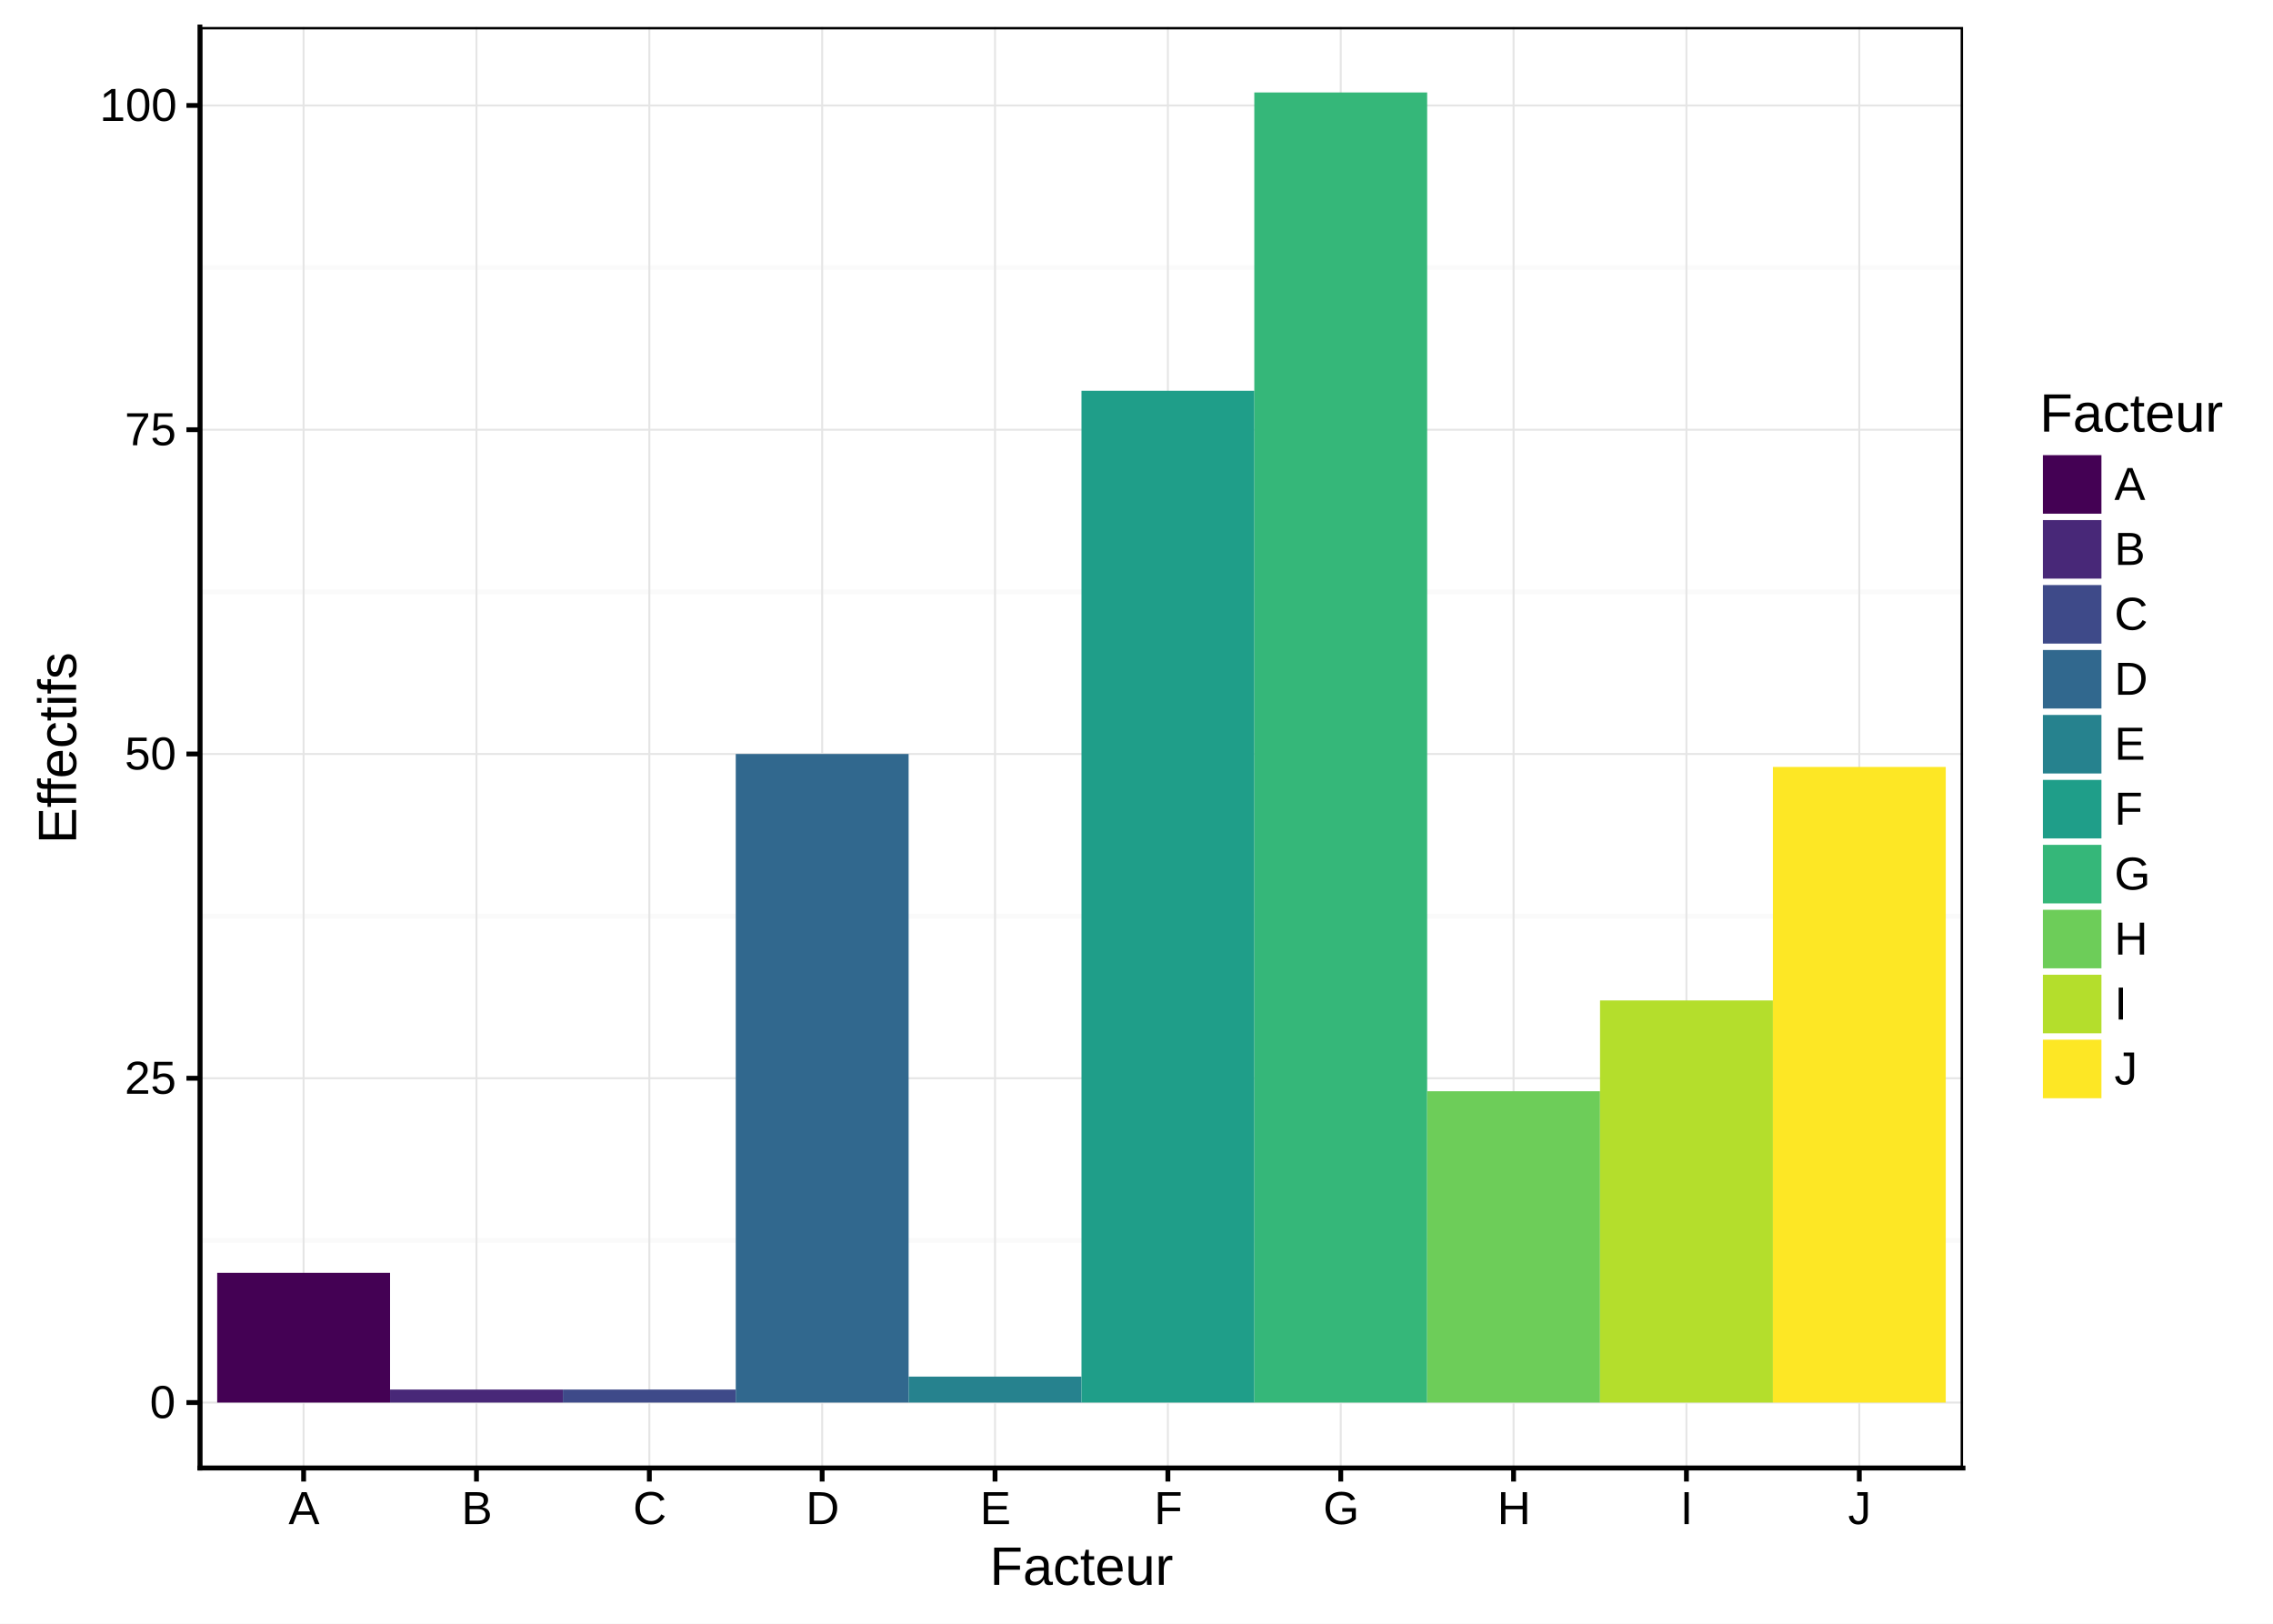
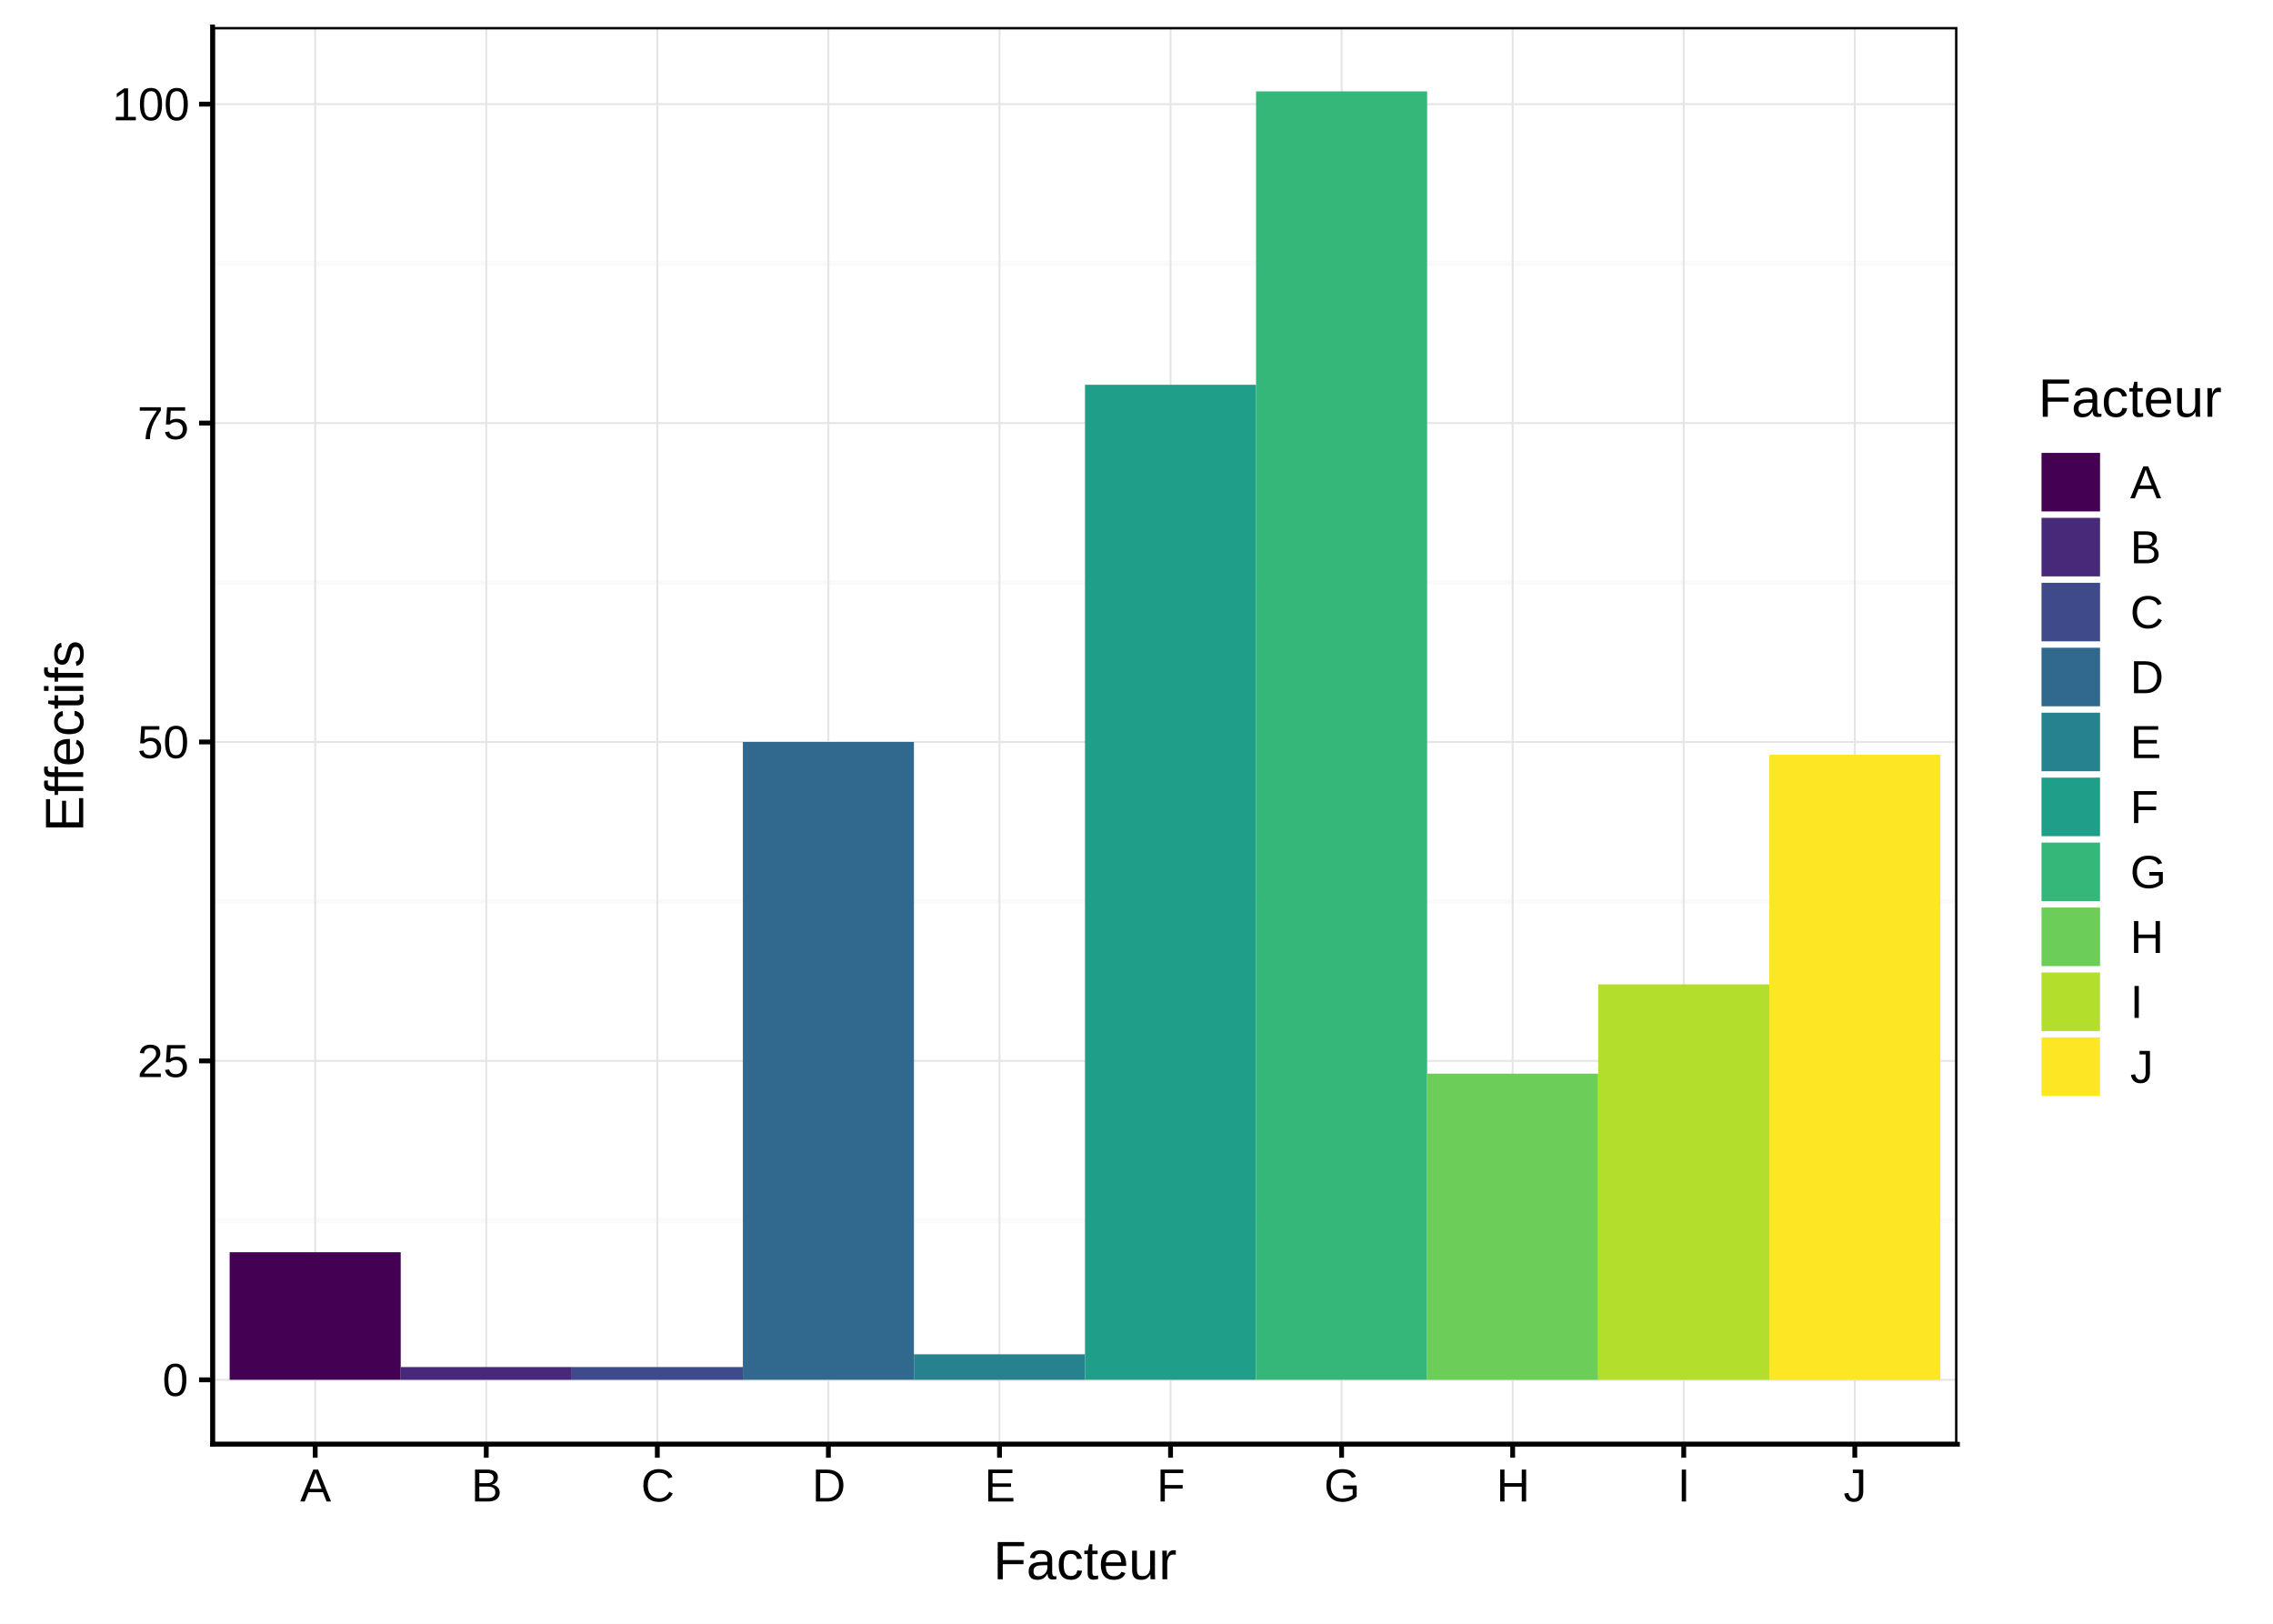
<svg xmlns="http://www.w3.org/2000/svg" viewBox="0 0 504.00 360.00">
  <defs>
    <style type="text/css">
    line, polyline, path, rect, circle {
      fill: none;
      stroke: #000000;
      stroke-linecap: round;
      stroke-linejoin: round;
      stroke-miterlimit: 10.00;
    }
  </style>
  </defs>
  <rect width="100%" height="100%" style="stroke: none; fill: #FFFFFF;" />
  <rect x="0.00" y="0.00" width="504.00" height="360.00" style="stroke-width: 0.00; stroke: none;" />
  <defs>
-     <clipPath id="cpNDQuMzI2NXw0MzUuMjY1fDMyNS40ODN8NS45Nzc1OA==">
-       <rect x="44.33" y="5.98" width="390.94" height="319.51" />
+     <clipPath id="cpNDcuMTMwM3w0MzQuMDMyfDMyMC4xOTh8NS45Nzc1OA==">
+       <rect x="47.13" y="5.98" width="386.90" height="314.22" />
    </clipPath>
  </defs>
-   <rect x="44.33" y="5.98" width="390.94" height="319.51" style="stroke-width: 0.00; stroke: none; fill: #FFFFFF;" clip-path="url(#cpNDQuMzI2NXw0MzUuMjY1fDMyNS40ODN8NS45Nzc1OA==)" />
-   <polyline points="44.33,275.01 435.27,275.01 " style="stroke-width: 1.07; stroke: #FAFAFA; stroke-linecap: butt;" clip-path="url(#cpNDQuMzI2NXw0MzUuMjY1fDMyNS40ODN8NS45Nzc1OA==)" />
-   <polyline points="44.33,203.12 435.27,203.12 " style="stroke-width: 1.07; stroke: #FAFAFA; stroke-linecap: butt;" clip-path="url(#cpNDQuMzI2NXw0MzUuMjY1fDMyNS40ODN8NS45Nzc1OA==)" />
-   <polyline points="44.33,131.22 435.27,131.22 " style="stroke-width: 1.07; stroke: #FAFAFA; stroke-linecap: butt;" clip-path="url(#cpNDQuMzI2NXw0MzUuMjY1fDMyNS40ODN8NS45Nzc1OA==)" />
-   <polyline points="44.33,59.32 435.27,59.32 " style="stroke-width: 1.07; stroke: #FAFAFA; stroke-linecap: butt;" clip-path="url(#cpNDQuMzI2NXw0MzUuMjY1fDMyNS40ODN8NS45Nzc1OA==)" />
-   <polyline points="44.33,310.96 435.27,310.96 " style="stroke-width: 0.43; stroke: #E5E5E5; stroke-linecap: butt;" clip-path="url(#cpNDQuMzI2NXw0MzUuMjY1fDMyNS40ODN8NS45Nzc1OA==)" />
-   <polyline points="44.33,239.06 435.27,239.06 " style="stroke-width: 0.43; stroke: #E5E5E5; stroke-linecap: butt;" clip-path="url(#cpNDQuMzI2NXw0MzUuMjY1fDMyNS40ODN8NS45Nzc1OA==)" />
-   <polyline points="44.33,167.17 435.27,167.17 " style="stroke-width: 0.43; stroke: #E5E5E5; stroke-linecap: butt;" clip-path="url(#cpNDQuMzI2NXw0MzUuMjY1fDMyNS40ODN8NS45Nzc1OA==)" />
-   <polyline points="44.33,95.27 435.27,95.27 " style="stroke-width: 0.43; stroke: #E5E5E5; stroke-linecap: butt;" clip-path="url(#cpNDQuMzI2NXw0MzUuMjY1fDMyNS40ODN8NS45Nzc1OA==)" />
-   <polyline points="44.33,23.38 435.27,23.38 " style="stroke-width: 0.43; stroke: #E5E5E5; stroke-linecap: butt;" clip-path="url(#cpNDQuMzI2NXw0MzUuMjY1fDMyNS40ODN8NS45Nzc1OA==)" />
-   <polyline points="67.32,325.48 67.32,5.98 " style="stroke-width: 0.43; stroke: #E5E5E5; stroke-linecap: butt;" clip-path="url(#cpNDQuMzI2NXw0MzUuMjY1fDMyNS40ODN8NS45Nzc1OA==)" />
-   <polyline points="105.65,325.48 105.65,5.98 " style="stroke-width: 0.43; stroke: #E5E5E5; stroke-linecap: butt;" clip-path="url(#cpNDQuMzI2NXw0MzUuMjY1fDMyNS40ODN8NS45Nzc1OA==)" />
-   <polyline points="143.98,325.48 143.98,5.98 " style="stroke-width: 0.43; stroke: #E5E5E5; stroke-linecap: butt;" clip-path="url(#cpNDQuMzI2NXw0MzUuMjY1fDMyNS40ODN8NS45Nzc1OA==)" />
-   <polyline points="182.30,325.48 182.30,5.98 " style="stroke-width: 0.43; stroke: #E5E5E5; stroke-linecap: butt;" clip-path="url(#cpNDQuMzI2NXw0MzUuMjY1fDMyNS40ODN8NS45Nzc1OA==)" />
-   <polyline points="220.63,325.48 220.63,5.98 " style="stroke-width: 0.43; stroke: #E5E5E5; stroke-linecap: butt;" clip-path="url(#cpNDQuMzI2NXw0MzUuMjY1fDMyNS40ODN8NS45Nzc1OA==)" />
-   <polyline points="258.96,325.48 258.96,5.98 " style="stroke-width: 0.43; stroke: #E5E5E5; stroke-linecap: butt;" clip-path="url(#cpNDQuMzI2NXw0MzUuMjY1fDMyNS40ODN8NS45Nzc1OA==)" />
-   <polyline points="297.29,325.48 297.29,5.98 " style="stroke-width: 0.43; stroke: #E5E5E5; stroke-linecap: butt;" clip-path="url(#cpNDQuMzI2NXw0MzUuMjY1fDMyNS40ODN8NS45Nzc1OA==)" />
-   <polyline points="335.61,325.48 335.61,5.98 " style="stroke-width: 0.43; stroke: #E5E5E5; stroke-linecap: butt;" clip-path="url(#cpNDQuMzI2NXw0MzUuMjY1fDMyNS40ODN8NS45Nzc1OA==)" />
-   <polyline points="373.94,325.48 373.94,5.98 " style="stroke-width: 0.43; stroke: #E5E5E5; stroke-linecap: butt;" clip-path="url(#cpNDQuMzI2NXw0MzUuMjY1fDMyNS40ODN8NS45Nzc1OA==)" />
-   <polyline points="412.27,325.48 412.27,5.98 " style="stroke-width: 0.43; stroke: #E5E5E5; stroke-linecap: butt;" clip-path="url(#cpNDQuMzI2NXw0MzUuMjY1fDMyNS40ODN8NS45Nzc1OA==)" />
-   <rect x="48.16" y="282.20" width="38.33" height="28.76" style="stroke-width: 1.07; stroke: none; stroke-linecap: butt; fill: #440154;" clip-path="url(#cpNDQuMzI2NXw0MzUuMjY1fDMyNS40ODN8NS45Nzc1OA==)" />
-   <rect x="86.49" y="308.08" width="38.33" height="2.88" style="stroke-width: 1.07; stroke: none; stroke-linecap: butt; fill: #482878;" clip-path="url(#cpNDQuMzI2NXw0MzUuMjY1fDMyNS40ODN8NS45Nzc1OA==)" />
-   <rect x="124.81" y="308.08" width="38.33" height="2.88" style="stroke-width: 1.07; stroke: none; stroke-linecap: butt; fill: #3E4A89;" clip-path="url(#cpNDQuMzI2NXw0MzUuMjY1fDMyNS40ODN8NS45Nzc1OA==)" />
-   <rect x="163.14" y="167.17" width="38.33" height="143.79" style="stroke-width: 1.07; stroke: none; stroke-linecap: butt; fill: #31688E;" clip-path="url(#cpNDQuMzI2NXw0MzUuMjY1fDMyNS40ODN8NS45Nzc1OA==)" />
-   <rect x="201.47" y="305.21" width="38.33" height="5.75" style="stroke-width: 1.07; stroke: none; stroke-linecap: butt; fill: #26828E;" clip-path="url(#cpNDQuMzI2NXw0MzUuMjY1fDMyNS40ODN8NS45Nzc1OA==)" />
-   <rect x="239.80" y="86.64" width="38.33" height="224.32" style="stroke-width: 1.07; stroke: none; stroke-linecap: butt; fill: #1F9E89;" clip-path="url(#cpNDQuMzI2NXw0MzUuMjY1fDMyNS40ODN8NS45Nzc1OA==)" />
-   <rect x="278.12" y="20.50" width="38.33" height="290.46" style="stroke-width: 1.07; stroke: none; stroke-linecap: butt; fill: #35B779;" clip-path="url(#cpNDQuMzI2NXw0MzUuMjY1fDMyNS40ODN8NS45Nzc1OA==)" />
-   <rect x="316.45" y="241.94" width="38.33" height="69.02" style="stroke-width: 1.07; stroke: none; stroke-linecap: butt; fill: #6DCD59;" clip-path="url(#cpNDQuMzI2NXw0MzUuMjY1fDMyNS40ODN8NS45Nzc1OA==)" />
-   <rect x="354.78" y="221.81" width="38.33" height="89.15" style="stroke-width: 1.07; stroke: none; stroke-linecap: butt; fill: #B4DE2C;" clip-path="url(#cpNDQuMzI2NXw0MzUuMjY1fDMyNS40ODN8NS45Nzc1OA==)" />
-   <rect x="393.11" y="170.04" width="38.33" height="140.92" style="stroke-width: 1.07; stroke: none; stroke-linecap: butt; fill: #FDE725;" clip-path="url(#cpNDQuMzI2NXw0MzUuMjY1fDMyNS40ODN8NS45Nzc1OA==)" />
-   <rect x="44.33" y="5.98" width="390.94" height="319.51" style="stroke-width: 1.07;" clip-path="url(#cpNDQuMzI2NXw0MzUuMjY1fDMyNS40ODN8NS45Nzc1OA==)" />
+   <rect x="47.13" y="5.98" width="386.90" height="314.22" style="stroke-width: 0.00; stroke: none; fill: #FFFFFF;" clip-path="url(#cpNDcuMTMwM3w0MzQuMDMyfDMyMC4xOTh8NS45Nzc1OA==)" />
+   <polyline points="47.13,270.56 434.03,270.56 " style="stroke-width: 1.07; stroke: #FAFAFA; stroke-linecap: butt;" clip-path="url(#cpNDcuMTMwM3w0MzQuMDMyfDMyMC4xOTh8NS45Nzc1OA==)" />
+   <polyline points="47.13,199.86 434.03,199.86 " style="stroke-width: 1.07; stroke: #FAFAFA; stroke-linecap: butt;" clip-path="url(#cpNDcuMTMwM3w0MzQuMDMyfDMyMC4xOTh8NS45Nzc1OA==)" />
+   <polyline points="47.13,129.15 434.03,129.15 " style="stroke-width: 1.07; stroke: #FAFAFA; stroke-linecap: butt;" clip-path="url(#cpNDcuMTMwM3w0MzQuMDMyfDMyMC4xOTh8NS45Nzc1OA==)" />
+   <polyline points="47.13,58.44 434.03,58.44 " style="stroke-width: 1.07; stroke: #FAFAFA; stroke-linecap: butt;" clip-path="url(#cpNDcuMTMwM3w0MzQuMDMyfDMyMC4xOTh8NS45Nzc1OA==)" />
+   <polyline points="47.13,305.92 434.03,305.92 " style="stroke-width: 0.43; stroke: #E5E5E5; stroke-linecap: butt;" clip-path="url(#cpNDcuMTMwM3w0MzQuMDMyfDMyMC4xOTh8NS45Nzc1OA==)" />
+   <polyline points="47.13,235.21 434.03,235.21 " style="stroke-width: 0.43; stroke: #E5E5E5; stroke-linecap: butt;" clip-path="url(#cpNDcuMTMwM3w0MzQuMDMyfDMyMC4xOTh8NS45Nzc1OA==)" />
+   <polyline points="47.13,164.50 434.03,164.50 " style="stroke-width: 0.43; stroke: #E5E5E5; stroke-linecap: butt;" clip-path="url(#cpNDcuMTMwM3w0MzQuMDMyfDMyMC4xOTh8NS45Nzc1OA==)" />
+   <polyline points="47.13,93.80 434.03,93.80 " style="stroke-width: 0.43; stroke: #E5E5E5; stroke-linecap: butt;" clip-path="url(#cpNDcuMTMwM3w0MzQuMDMyfDMyMC4xOTh8NS45Nzc1OA==)" />
+   <polyline points="47.13,23.09 434.03,23.09 " style="stroke-width: 0.43; stroke: #E5E5E5; stroke-linecap: butt;" clip-path="url(#cpNDcuMTMwM3w0MzQuMDMyfDMyMC4xOTh8NS45Nzc1OA==)" />
+   <polyline points="69.89,320.20 69.89,5.98 " style="stroke-width: 0.43; stroke: #E5E5E5; stroke-linecap: butt;" clip-path="url(#cpNDcuMTMwM3w0MzQuMDMyfDMyMC4xOTh8NS45Nzc1OA==)" />
+   <polyline points="107.82,320.20 107.82,5.98 " style="stroke-width: 0.43; stroke: #E5E5E5; stroke-linecap: butt;" clip-path="url(#cpNDcuMTMwM3w0MzQuMDMyfDMyMC4xOTh8NS45Nzc1OA==)" />
+   <polyline points="145.75,320.20 145.75,5.98 " style="stroke-width: 0.43; stroke: #E5E5E5; stroke-linecap: butt;" clip-path="url(#cpNDcuMTMwM3w0MzQuMDMyfDMyMC4xOTh8NS45Nzc1OA==)" />
+   <polyline points="183.68,320.20 183.68,5.98 " style="stroke-width: 0.43; stroke: #E5E5E5; stroke-linecap: butt;" clip-path="url(#cpNDcuMTMwM3w0MzQuMDMyfDMyMC4xOTh8NS45Nzc1OA==)" />
+   <polyline points="221.62,320.20 221.62,5.98 " style="stroke-width: 0.43; stroke: #E5E5E5; stroke-linecap: butt;" clip-path="url(#cpNDcuMTMwM3w0MzQuMDMyfDMyMC4xOTh8NS45Nzc1OA==)" />
+   <polyline points="259.55,320.20 259.55,5.98 " style="stroke-width: 0.43; stroke: #E5E5E5; stroke-linecap: butt;" clip-path="url(#cpNDcuMTMwM3w0MzQuMDMyfDMyMC4xOTh8NS45Nzc1OA==)" />
+   <polyline points="297.48,320.20 297.48,5.98 " style="stroke-width: 0.43; stroke: #E5E5E5; stroke-linecap: butt;" clip-path="url(#cpNDcuMTMwM3w0MzQuMDMyfDMyMC4xOTh8NS45Nzc1OA==)" />
+   <polyline points="335.41,320.20 335.41,5.98 " style="stroke-width: 0.43; stroke: #E5E5E5; stroke-linecap: butt;" clip-path="url(#cpNDcuMTMwM3w0MzQuMDMyfDMyMC4xOTh8NS45Nzc1OA==)" />
+   <polyline points="373.34,320.20 373.34,5.98 " style="stroke-width: 0.43; stroke: #E5E5E5; stroke-linecap: butt;" clip-path="url(#cpNDcuMTMwM3w0MzQuMDMyfDMyMC4xOTh8NS45Nzc1OA==)" />
+   <polyline points="411.27,320.20 411.27,5.98 " style="stroke-width: 0.43; stroke: #E5E5E5; stroke-linecap: butt;" clip-path="url(#cpNDcuMTMwM3w0MzQuMDMyfDMyMC4xOTh8NS45Nzc1OA==)" />
+   <rect x="50.92" y="277.63" width="37.93" height="28.28" style="stroke-width: 1.07; stroke: none; stroke-linecap: square; stroke-linejoin: miter; fill: #440154;" clip-path="url(#cpNDcuMTMwM3w0MzQuMDMyfDMyMC4xOTh8NS45Nzc1OA==)" />
+   <rect x="88.85" y="303.09" width="37.93" height="2.83" style="stroke-width: 1.07; stroke: none; stroke-linecap: square; stroke-linejoin: miter; fill: #482878;" clip-path="url(#cpNDcuMTMwM3w0MzQuMDMyfDMyMC4xOTh8NS45Nzc1OA==)" />
+   <rect x="126.79" y="303.09" width="37.93" height="2.83" style="stroke-width: 1.07; stroke: none; stroke-linecap: square; stroke-linejoin: miter; fill: #3E4A89;" clip-path="url(#cpNDcuMTMwM3w0MzQuMDMyfDMyMC4xOTh8NS45Nzc1OA==)" />
+   <rect x="164.72" y="164.50" width="37.93" height="141.41" style="stroke-width: 1.07; stroke: none; stroke-linecap: square; stroke-linejoin: miter; fill: #31688E;" clip-path="url(#cpNDcuMTMwM3w0MzQuMDMyfDMyMC4xOTh8NS45Nzc1OA==)" />
+   <rect x="202.65" y="300.26" width="37.93" height="5.66" style="stroke-width: 1.07; stroke: none; stroke-linecap: square; stroke-linejoin: miter; fill: #26828E;" clip-path="url(#cpNDcuMTMwM3w0MzQuMDMyfDMyMC4xOTh8NS45Nzc1OA==)" />
+   <rect x="240.58" y="85.31" width="37.93" height="220.60" style="stroke-width: 1.07; stroke: none; stroke-linecap: square; stroke-linejoin: miter; fill: #1F9E89;" clip-path="url(#cpNDcuMTMwM3w0MzQuMDMyfDMyMC4xOTh8NS45Nzc1OA==)" />
+   <rect x="278.51" y="20.26" width="37.93" height="285.65" style="stroke-width: 1.07; stroke: none; stroke-linecap: square; stroke-linejoin: miter; fill: #35B779;" clip-path="url(#cpNDcuMTMwM3w0MzQuMDMyfDMyMC4xOTh8NS45Nzc1OA==)" />
+   <rect x="316.44" y="238.04" width="37.93" height="67.88" style="stroke-width: 1.07; stroke: none; stroke-linecap: square; stroke-linejoin: miter; fill: #6DCD59;" clip-path="url(#cpNDcuMTMwM3w0MzQuMDMyfDMyMC4xOTh8NS45Nzc1OA==)" />
+   <rect x="354.38" y="218.24" width="37.93" height="87.68" style="stroke-width: 1.07; stroke: none; stroke-linecap: square; stroke-linejoin: miter; fill: #B4DE2C;" clip-path="url(#cpNDcuMTMwM3w0MzQuMDMyfDMyMC4xOTh8NS45Nzc1OA==)" />
+   <rect x="392.31" y="167.33" width="37.93" height="138.59" style="stroke-width: 1.07; stroke: none; stroke-linecap: square; stroke-linejoin: miter; fill: #FDE725;" clip-path="url(#cpNDcuMTMwM3w0MzQuMDMyfDMyMC4xOTh8NS45Nzc1OA==)" />
+   <rect x="47.13" y="5.98" width="386.90" height="314.22" style="stroke-width: 1.07;" clip-path="url(#cpNDcuMTMwM3w0MzQuMDMyfDMyMC4xOTh8NS45Nzc1OA==)" />
  <defs>
    <clipPath id="cpMHw1MDR8MzYwfDA=">
      <rect x="0.00" y="0.00" width="504.00" height="360.00" />
    </clipPath>
  </defs>
-   <polyline points="44.33,325.48 44.33,5.98 " style="stroke-width: 1.07; stroke-linecap: square;" clip-path="url(#cpMHw1MDR8MzYwfDA=)" />
+   <polyline points="47.13,320.20 47.13,5.98 " style="stroke-width: 1.07; stroke-linecap: square;" clip-path="url(#cpMHw1MDR8MzYwfDA=)" />
  <g clip-path="url(#cpMHw1MDR8MzYwfDA=)">
-     <text x="33.21" y="314.40" style="font-size: 10.28px; font-family: Liberation Sans;" textLength="5.56px" lengthAdjust="spacingAndGlyphs">0</text>
+     <text x="36.02" y="309.49" style="font-size: 10.28px; font-family: Arial;" textLength="5.56px" lengthAdjust="spacingAndGlyphs">0</text>
  </g>
  <g clip-path="url(#cpMHw1MDR8MzYwfDA=)">
-     <text x="27.65" y="242.50" style="font-size: 10.28px; font-family: Liberation Sans;" textLength="11.12px" lengthAdjust="spacingAndGlyphs">25</text>
+     <text x="30.46" y="238.79" style="font-size: 10.28px; font-family: Arial;" textLength="11.12px" lengthAdjust="spacingAndGlyphs">25</text>
  </g>
  <g clip-path="url(#cpMHw1MDR8MzYwfDA=)">
-     <text x="27.65" y="170.61" style="font-size: 10.28px; font-family: Liberation Sans;" textLength="11.12px" lengthAdjust="spacingAndGlyphs">50</text>
+     <text x="30.46" y="168.08" style="font-size: 10.28px; font-family: Arial;" textLength="11.12px" lengthAdjust="spacingAndGlyphs">50</text>
  </g>
  <g clip-path="url(#cpMHw1MDR8MzYwfDA=)">
-     <text x="27.65" y="98.71" style="font-size: 10.28px; font-family: Liberation Sans;" textLength="11.12px" lengthAdjust="spacingAndGlyphs">75</text>
+     <text x="30.46" y="97.37" style="font-size: 10.28px; font-family: Arial;" textLength="11.12px" lengthAdjust="spacingAndGlyphs">75</text>
  </g>
  <g clip-path="url(#cpMHw1MDR8MzYwfDA=)">
-     <text x="22.09" y="26.81" style="font-size: 10.28px; font-family: Liberation Sans;" textLength="16.68px" lengthAdjust="spacingAndGlyphs">100</text>
+     <text x="24.90" y="26.67" style="font-size: 10.28px; font-family: Arial;" textLength="16.68px" lengthAdjust="spacingAndGlyphs">100</text>
  </g>
-   <polyline points="41.34,310.96 44.33,310.96 " style="stroke-width: 1.07; stroke-linecap: butt;" clip-path="url(#cpMHw1MDR8MzYwfDA=)" />
-   <polyline points="41.34,239.06 44.33,239.06 " style="stroke-width: 1.07; stroke-linecap: butt;" clip-path="url(#cpMHw1MDR8MzYwfDA=)" />
-   <polyline points="41.34,167.17 44.33,167.17 " style="stroke-width: 1.07; stroke-linecap: butt;" clip-path="url(#cpMHw1MDR8MzYwfDA=)" />
-   <polyline points="41.34,95.27 44.33,95.27 " style="stroke-width: 1.07; stroke-linecap: butt;" clip-path="url(#cpMHw1MDR8MzYwfDA=)" />
-   <polyline points="41.34,23.38 44.33,23.38 " style="stroke-width: 1.07; stroke-linecap: butt;" clip-path="url(#cpMHw1MDR8MzYwfDA=)" />
-   <polyline points="44.33,325.48 435.27,325.48 " style="stroke-width: 1.07; stroke-linecap: square;" clip-path="url(#cpMHw1MDR8MzYwfDA=)" />
-   <polyline points="67.32,328.47 67.32,325.48 " style="stroke-width: 1.07; stroke-linecap: butt;" clip-path="url(#cpMHw1MDR8MzYwfDA=)" />
-   <polyline points="105.65,328.47 105.65,325.48 " style="stroke-width: 1.07; stroke-linecap: butt;" clip-path="url(#cpMHw1MDR8MzYwfDA=)" />
-   <polyline points="143.98,328.47 143.98,325.48 " style="stroke-width: 1.07; stroke-linecap: butt;" clip-path="url(#cpMHw1MDR8MzYwfDA=)" />
-   <polyline points="182.30,328.47 182.30,325.48 " style="stroke-width: 1.07; stroke-linecap: butt;" clip-path="url(#cpMHw1MDR8MzYwfDA=)" />
-   <polyline points="220.63,328.47 220.63,325.48 " style="stroke-width: 1.07; stroke-linecap: butt;" clip-path="url(#cpMHw1MDR8MzYwfDA=)" />
-   <polyline points="258.96,328.47 258.96,325.48 " style="stroke-width: 1.07; stroke-linecap: butt;" clip-path="url(#cpMHw1MDR8MzYwfDA=)" />
-   <polyline points="297.29,328.47 297.29,325.48 " style="stroke-width: 1.07; stroke-linecap: butt;" clip-path="url(#cpMHw1MDR8MzYwfDA=)" />
-   <polyline points="335.61,328.47 335.61,325.48 " style="stroke-width: 1.07; stroke-linecap: butt;" clip-path="url(#cpMHw1MDR8MzYwfDA=)" />
-   <polyline points="373.94,328.47 373.94,325.48 " style="stroke-width: 1.07; stroke-linecap: butt;" clip-path="url(#cpMHw1MDR8MzYwfDA=)" />
-   <polyline points="412.27,328.47 412.27,325.48 " style="stroke-width: 1.07; stroke-linecap: butt;" clip-path="url(#cpMHw1MDR8MzYwfDA=)" />
+   <polyline points="44.14,305.92 47.13,305.92 " style="stroke-width: 1.07; stroke-linecap: butt;" clip-path="url(#cpMHw1MDR8MzYwfDA=)" />
+   <polyline points="44.14,235.21 47.13,235.21 " style="stroke-width: 1.07; stroke-linecap: butt;" clip-path="url(#cpMHw1MDR8MzYwfDA=)" />
+   <polyline points="44.14,164.50 47.13,164.50 " style="stroke-width: 1.07; stroke-linecap: butt;" clip-path="url(#cpMHw1MDR8MzYwfDA=)" />
+   <polyline points="44.14,93.80 47.13,93.80 " style="stroke-width: 1.07; stroke-linecap: butt;" clip-path="url(#cpMHw1MDR8MzYwfDA=)" />
+   <polyline points="44.14,23.09 47.13,23.09 " style="stroke-width: 1.07; stroke-linecap: butt;" clip-path="url(#cpMHw1MDR8MzYwfDA=)" />
+   <polyline points="47.13,320.20 434.03,320.20 " style="stroke-width: 1.07; stroke-linecap: square;" clip-path="url(#cpMHw1MDR8MzYwfDA=)" />
+   <polyline points="69.89,323.19 69.89,320.20 " style="stroke-width: 1.07; stroke-linecap: butt;" clip-path="url(#cpMHw1MDR8MzYwfDA=)" />
+   <polyline points="107.82,323.19 107.82,320.20 " style="stroke-width: 1.07; stroke-linecap: butt;" clip-path="url(#cpMHw1MDR8MzYwfDA=)" />
+   <polyline points="145.75,323.19 145.75,320.20 " style="stroke-width: 1.07; stroke-linecap: butt;" clip-path="url(#cpMHw1MDR8MzYwfDA=)" />
+   <polyline points="183.68,323.19 183.68,320.20 " style="stroke-width: 1.07; stroke-linecap: butt;" clip-path="url(#cpMHw1MDR8MzYwfDA=)" />
+   <polyline points="221.62,323.19 221.62,320.20 " style="stroke-width: 1.07; stroke-linecap: butt;" clip-path="url(#cpMHw1MDR8MzYwfDA=)" />
+   <polyline points="259.55,323.19 259.55,320.20 " style="stroke-width: 1.07; stroke-linecap: butt;" clip-path="url(#cpMHw1MDR8MzYwfDA=)" />
+   <polyline points="297.48,323.19 297.48,320.20 " style="stroke-width: 1.07; stroke-linecap: butt;" clip-path="url(#cpMHw1MDR8MzYwfDA=)" />
+   <polyline points="335.41,323.19 335.41,320.20 " style="stroke-width: 1.07; stroke-linecap: butt;" clip-path="url(#cpMHw1MDR8MzYwfDA=)" />
+   <polyline points="373.34,323.19 373.34,320.20 " style="stroke-width: 1.07; stroke-linecap: butt;" clip-path="url(#cpMHw1MDR8MzYwfDA=)" />
+   <polyline points="411.27,323.19 411.27,320.20 " style="stroke-width: 1.07; stroke-linecap: butt;" clip-path="url(#cpMHw1MDR8MzYwfDA=)" />
  <g clip-path="url(#cpMHw1MDR8MzYwfDA=)">
-     <text x="63.99" y="337.91" style="font-size: 10.28px; font-family: Liberation Sans;" textLength="6.67px" lengthAdjust="spacingAndGlyphs">A</text>
+     <text x="66.55" y="332.90" style="font-size: 10.28px; font-family: Arial;" textLength="6.67px" lengthAdjust="spacingAndGlyphs">A</text>
  </g>
  <g clip-path="url(#cpMHw1MDR8MzYwfDA=)">
-     <text x="102.32" y="337.91" style="font-size: 10.28px; font-family: Liberation Sans;" textLength="6.67px" lengthAdjust="spacingAndGlyphs">B</text>
+     <text x="104.49" y="332.90" style="font-size: 10.28px; font-family: Arial;" textLength="6.67px" lengthAdjust="spacingAndGlyphs">B</text>
  </g>
  <g clip-path="url(#cpMHw1MDR8MzYwfDA=)">
-     <text x="140.37" y="337.91" style="font-size: 10.28px; font-family: Liberation Sans;" textLength="7.22px" lengthAdjust="spacingAndGlyphs">C</text>
+     <text x="142.14" y="332.90" style="font-size: 10.28px; font-family: Arial;" textLength="7.22px" lengthAdjust="spacingAndGlyphs">C</text>
  </g>
  <g clip-path="url(#cpMHw1MDR8MzYwfDA=)">
-     <text x="178.69" y="337.91" style="font-size: 10.28px; font-family: Liberation Sans;" textLength="7.22px" lengthAdjust="spacingAndGlyphs">D</text>
+     <text x="180.07" y="332.90" style="font-size: 10.28px; font-family: Arial;" textLength="7.22px" lengthAdjust="spacingAndGlyphs">D</text>
  </g>
  <g clip-path="url(#cpMHw1MDR8MzYwfDA=)">
-     <text x="217.30" y="337.91" style="font-size: 10.28px; font-family: Liberation Sans;" textLength="6.67px" lengthAdjust="spacingAndGlyphs">E</text>
+     <text x="218.28" y="332.90" style="font-size: 10.28px; font-family: Arial;" textLength="6.67px" lengthAdjust="spacingAndGlyphs">E</text>
  </g>
  <g clip-path="url(#cpMHw1MDR8MzYwfDA=)">
-     <text x="255.91" y="337.91" style="font-size: 10.28px; font-family: Liberation Sans;" textLength="6.11px" lengthAdjust="spacingAndGlyphs">F</text>
+     <text x="256.49" y="332.90" style="font-size: 10.28px; font-family: Arial;" textLength="6.11px" lengthAdjust="spacingAndGlyphs">F</text>
  </g>
  <g clip-path="url(#cpMHw1MDR8MzYwfDA=)">
-     <text x="293.40" y="337.91" style="font-size: 10.28px; font-family: Liberation Sans;" textLength="7.78px" lengthAdjust="spacingAndGlyphs">G</text>
+     <text x="293.59" y="332.90" style="font-size: 10.28px; font-family: Arial;" textLength="7.78px" lengthAdjust="spacingAndGlyphs">G</text>
  </g>
  <g clip-path="url(#cpMHw1MDR8MzYwfDA=)">
-     <text x="332.00" y="337.91" style="font-size: 10.28px; font-family: Liberation Sans;" textLength="7.22px" lengthAdjust="spacingAndGlyphs">H</text>
+     <text x="331.80" y="332.90" style="font-size: 10.28px; font-family: Arial;" textLength="7.22px" lengthAdjust="spacingAndGlyphs">H</text>
  </g>
  <g clip-path="url(#cpMHw1MDR8MzYwfDA=)">
-     <text x="372.55" y="337.91" style="font-size: 10.28px; font-family: Liberation Sans;" textLength="2.78px" lengthAdjust="spacingAndGlyphs">I</text>
+     <text x="371.95" y="332.90" style="font-size: 10.28px; font-family: Arial;" textLength="2.78px" lengthAdjust="spacingAndGlyphs">I</text>
  </g>
  <g clip-path="url(#cpMHw1MDR8MzYwfDA=)">
-     <text x="409.77" y="337.91" style="font-size: 10.28px; font-family: Liberation Sans;" textLength="5.00px" lengthAdjust="spacingAndGlyphs">J</text>
+     <text x="408.77" y="332.90" style="font-size: 10.28px; font-family: Arial;" textLength="5.00px" lengthAdjust="spacingAndGlyphs">J</text>
  </g>
  <g clip-path="url(#cpMHw1MDR8MzYwfDA=)">
-     <text x="219.46" y="351.37" style="font-size: 12.00px; font-family: Liberation Sans;" textLength="40.68px" lengthAdjust="spacingAndGlyphs">Facteur</text>
+     <text x="220.24" y="350.14" style="font-size: 12.00px; font-family: Arial;" textLength="40.68px" lengthAdjust="spacingAndGlyphs">Facteur</text>
  </g>
  <g clip-path="url(#cpMHw1MDR8MzYwfDA=)">
-     <text transform="translate(16.88,187.07) rotate(-90)" style="font-size: 12.00px; font-family: Liberation Sans;" textLength="42.68px" lengthAdjust="spacingAndGlyphs">Effectifs</text>
+     <text transform="translate(18.45,184.43) rotate(-90)" style="font-size: 12.00px; font-family: Arial;" textLength="42.68px" lengthAdjust="spacingAndGlyphs">Effectifs</text>
  </g>
-   <rect x="446.60" y="81.59" width="51.42" height="168.27" style="stroke-width: 0.75; stroke: none; fill: #FFFFFF;" clip-path="url(#cpMHw1MDR8MzYwfDA=)" />
+   <rect x="445.99" y="76.49" width="52.04" height="173.19" style="stroke-width: 0.75; stroke: none; fill: #FFFFFF;" clip-path="url(#cpMHw1MDR8MzYwfDA=)" />
  <g clip-path="url(#cpMHw1MDR8MzYwfDA=)">
-     <text x="452.27" y="95.70" style="font-size: 12.00px; font-family: Liberation Sans;" textLength="40.68px" lengthAdjust="spacingAndGlyphs">Facteur</text>
+     <text x="451.96" y="92.40" style="font-size: 12.00px; font-family: Arial;" textLength="40.68px" lengthAdjust="spacingAndGlyphs">Facteur</text>
  </g>
-   <rect x="452.98" y="100.91" width="12.98" height="12.98" style="stroke-width: 1.07; stroke: none; stroke-linejoin: miter; fill: #440154;" clip-path="url(#cpMHw1MDR8MzYwfDA=)" />
-   <rect x="452.98" y="115.31" width="12.98" height="12.98" style="stroke-width: 1.07; stroke: none; stroke-linejoin: miter; fill: #482878;" clip-path="url(#cpMHw1MDR8MzYwfDA=)" />
-   <rect x="452.98" y="129.71" width="12.98" height="12.98" style="stroke-width: 1.07; stroke: none; stroke-linejoin: miter; fill: #3E4A89;" clip-path="url(#cpMHw1MDR8MzYwfDA=)" />
-   <rect x="452.98" y="144.11" width="12.98" height="12.98" style="stroke-width: 1.07; stroke: none; stroke-linejoin: miter; fill: #31688E;" clip-path="url(#cpMHw1MDR8MzYwfDA=)" />
-   <rect x="452.98" y="158.51" width="12.98" height="12.98" style="stroke-width: 1.07; stroke: none; stroke-linejoin: miter; fill: #26828E;" clip-path="url(#cpMHw1MDR8MzYwfDA=)" />
-   <rect x="452.98" y="172.91" width="12.98" height="12.98" style="stroke-width: 1.07; stroke: none; stroke-linejoin: miter; fill: #1F9E89;" clip-path="url(#cpMHw1MDR8MzYwfDA=)" />
-   <rect x="452.98" y="187.31" width="12.98" height="12.98" style="stroke-width: 1.07; stroke: none; stroke-linejoin: miter; fill: #35B779;" clip-path="url(#cpMHw1MDR8MzYwfDA=)" />
-   <rect x="452.98" y="201.71" width="12.98" height="12.98" style="stroke-width: 1.07; stroke: none; stroke-linejoin: miter; fill: #6DCD59;" clip-path="url(#cpMHw1MDR8MzYwfDA=)" />
-   <rect x="452.98" y="216.11" width="12.98" height="12.98" style="stroke-width: 1.07; stroke: none; stroke-linejoin: miter; fill: #B4DE2C;" clip-path="url(#cpMHw1MDR8MzYwfDA=)" />
-   <rect x="452.98" y="230.51" width="12.98" height="12.98" style="stroke-width: 1.07; stroke: none; stroke-linejoin: miter; fill: #FDE725;" clip-path="url(#cpMHw1MDR8MzYwfDA=)" />
+   <rect x="452.67" y="100.41" width="12.98" height="12.98" style="stroke-width: 1.07; stroke: none; stroke-linecap: square; stroke-linejoin: miter; fill: #440154;" clip-path="url(#cpMHw1MDR8MzYwfDA=)" />
+   <rect x="452.67" y="114.81" width="12.98" height="12.98" style="stroke-width: 1.07; stroke: none; stroke-linecap: square; stroke-linejoin: miter; fill: #482878;" clip-path="url(#cpMHw1MDR8MzYwfDA=)" />
+   <rect x="452.67" y="129.21" width="12.98" height="12.98" style="stroke-width: 1.07; stroke: none; stroke-linecap: square; stroke-linejoin: miter; fill: #3E4A89;" clip-path="url(#cpMHw1MDR8MzYwfDA=)" />
+   <rect x="452.67" y="143.61" width="12.98" height="12.98" style="stroke-width: 1.07; stroke: none; stroke-linecap: square; stroke-linejoin: miter; fill: #31688E;" clip-path="url(#cpMHw1MDR8MzYwfDA=)" />
+   <rect x="452.67" y="158.01" width="12.98" height="12.98" style="stroke-width: 1.07; stroke: none; stroke-linecap: square; stroke-linejoin: miter; fill: #26828E;" clip-path="url(#cpMHw1MDR8MzYwfDA=)" />
+   <rect x="452.67" y="172.41" width="12.98" height="12.98" style="stroke-width: 1.07; stroke: none; stroke-linecap: square; stroke-linejoin: miter; fill: #1F9E89;" clip-path="url(#cpMHw1MDR8MzYwfDA=)" />
+   <rect x="452.67" y="186.81" width="12.98" height="12.98" style="stroke-width: 1.07; stroke: none; stroke-linecap: square; stroke-linejoin: miter; fill: #35B779;" clip-path="url(#cpMHw1MDR8MzYwfDA=)" />
+   <rect x="452.67" y="201.21" width="12.98" height="12.98" style="stroke-width: 1.07; stroke: none; stroke-linecap: square; stroke-linejoin: miter; fill: #6DCD59;" clip-path="url(#cpMHw1MDR8MzYwfDA=)" />
+   <rect x="452.67" y="215.61" width="12.98" height="12.98" style="stroke-width: 1.07; stroke: none; stroke-linecap: square; stroke-linejoin: miter; fill: #B4DE2C;" clip-path="url(#cpMHw1MDR8MzYwfDA=)" />
+   <rect x="452.67" y="230.01" width="12.98" height="12.98" style="stroke-width: 1.07; stroke: none; stroke-linecap: square; stroke-linejoin: miter; fill: #FDE725;" clip-path="url(#cpMHw1MDR8MzYwfDA=)" />
  <g clip-path="url(#cpMHw1MDR8MzYwfDA=)">
-     <text x="468.83" y="110.84" style="font-size: 10.28px; font-family: Liberation Sans;" textLength="6.67px" lengthAdjust="spacingAndGlyphs">A</text>
+     <text x="472.34" y="110.48" style="font-size: 10.28px; font-family: Arial;" textLength="6.67px" lengthAdjust="spacingAndGlyphs">A</text>
  </g>
  <g clip-path="url(#cpMHw1MDR8MzYwfDA=)">
-     <text x="468.83" y="125.24" style="font-size: 10.28px; font-family: Liberation Sans;" textLength="6.67px" lengthAdjust="spacingAndGlyphs">B</text>
+     <text x="472.34" y="124.88" style="font-size: 10.28px; font-family: Arial;" textLength="6.67px" lengthAdjust="spacingAndGlyphs">B</text>
  </g>
  <g clip-path="url(#cpMHw1MDR8MzYwfDA=)">
-     <text x="468.83" y="139.64" style="font-size: 10.28px; font-family: Liberation Sans;" textLength="7.22px" lengthAdjust="spacingAndGlyphs">C</text>
+     <text x="472.34" y="139.28" style="font-size: 10.28px; font-family: Arial;" textLength="7.22px" lengthAdjust="spacingAndGlyphs">C</text>
  </g>
  <g clip-path="url(#cpMHw1MDR8MzYwfDA=)">
-     <text x="468.83" y="154.04" style="font-size: 10.28px; font-family: Liberation Sans;" textLength="7.22px" lengthAdjust="spacingAndGlyphs">D</text>
+     <text x="472.34" y="153.68" style="font-size: 10.28px; font-family: Arial;" textLength="7.22px" lengthAdjust="spacingAndGlyphs">D</text>
  </g>
  <g clip-path="url(#cpMHw1MDR8MzYwfDA=)">
-     <text x="468.83" y="168.44" style="font-size: 10.28px; font-family: Liberation Sans;" textLength="6.67px" lengthAdjust="spacingAndGlyphs">E</text>
+     <text x="472.34" y="168.08" style="font-size: 10.28px; font-family: Arial;" textLength="6.67px" lengthAdjust="spacingAndGlyphs">E</text>
  </g>
  <g clip-path="url(#cpMHw1MDR8MzYwfDA=)">
-     <text x="468.83" y="182.84" style="font-size: 10.28px; font-family: Liberation Sans;" textLength="6.11px" lengthAdjust="spacingAndGlyphs">F</text>
+     <text x="472.34" y="182.48" style="font-size: 10.28px; font-family: Arial;" textLength="6.11px" lengthAdjust="spacingAndGlyphs">F</text>
  </g>
  <g clip-path="url(#cpMHw1MDR8MzYwfDA=)">
-     <text x="468.83" y="197.24" style="font-size: 10.28px; font-family: Liberation Sans;" textLength="7.78px" lengthAdjust="spacingAndGlyphs">G</text>
+     <text x="472.34" y="196.88" style="font-size: 10.28px; font-family: Arial;" textLength="7.78px" lengthAdjust="spacingAndGlyphs">G</text>
  </g>
  <g clip-path="url(#cpMHw1MDR8MzYwfDA=)">
-     <text x="468.83" y="211.64" style="font-size: 10.28px; font-family: Liberation Sans;" textLength="7.22px" lengthAdjust="spacingAndGlyphs">H</text>
+     <text x="472.34" y="211.28" style="font-size: 10.28px; font-family: Arial;" textLength="7.22px" lengthAdjust="spacingAndGlyphs">H</text>
  </g>
  <g clip-path="url(#cpMHw1MDR8MzYwfDA=)">
-     <text x="468.83" y="226.04" style="font-size: 10.28px; font-family: Liberation Sans;" textLength="2.78px" lengthAdjust="spacingAndGlyphs">I</text>
+     <text x="472.34" y="225.68" style="font-size: 10.28px; font-family: Arial;" textLength="2.78px" lengthAdjust="spacingAndGlyphs">I</text>
  </g>
  <g clip-path="url(#cpMHw1MDR8MzYwfDA=)">
-     <text x="468.83" y="240.44" style="font-size: 10.28px; font-family: Liberation Sans;" textLength="5.00px" lengthAdjust="spacingAndGlyphs">J</text>
+     <text x="472.34" y="240.08" style="font-size: 10.28px; font-family: Arial;" textLength="5.00px" lengthAdjust="spacingAndGlyphs">J</text>
  </g>
</svg>
